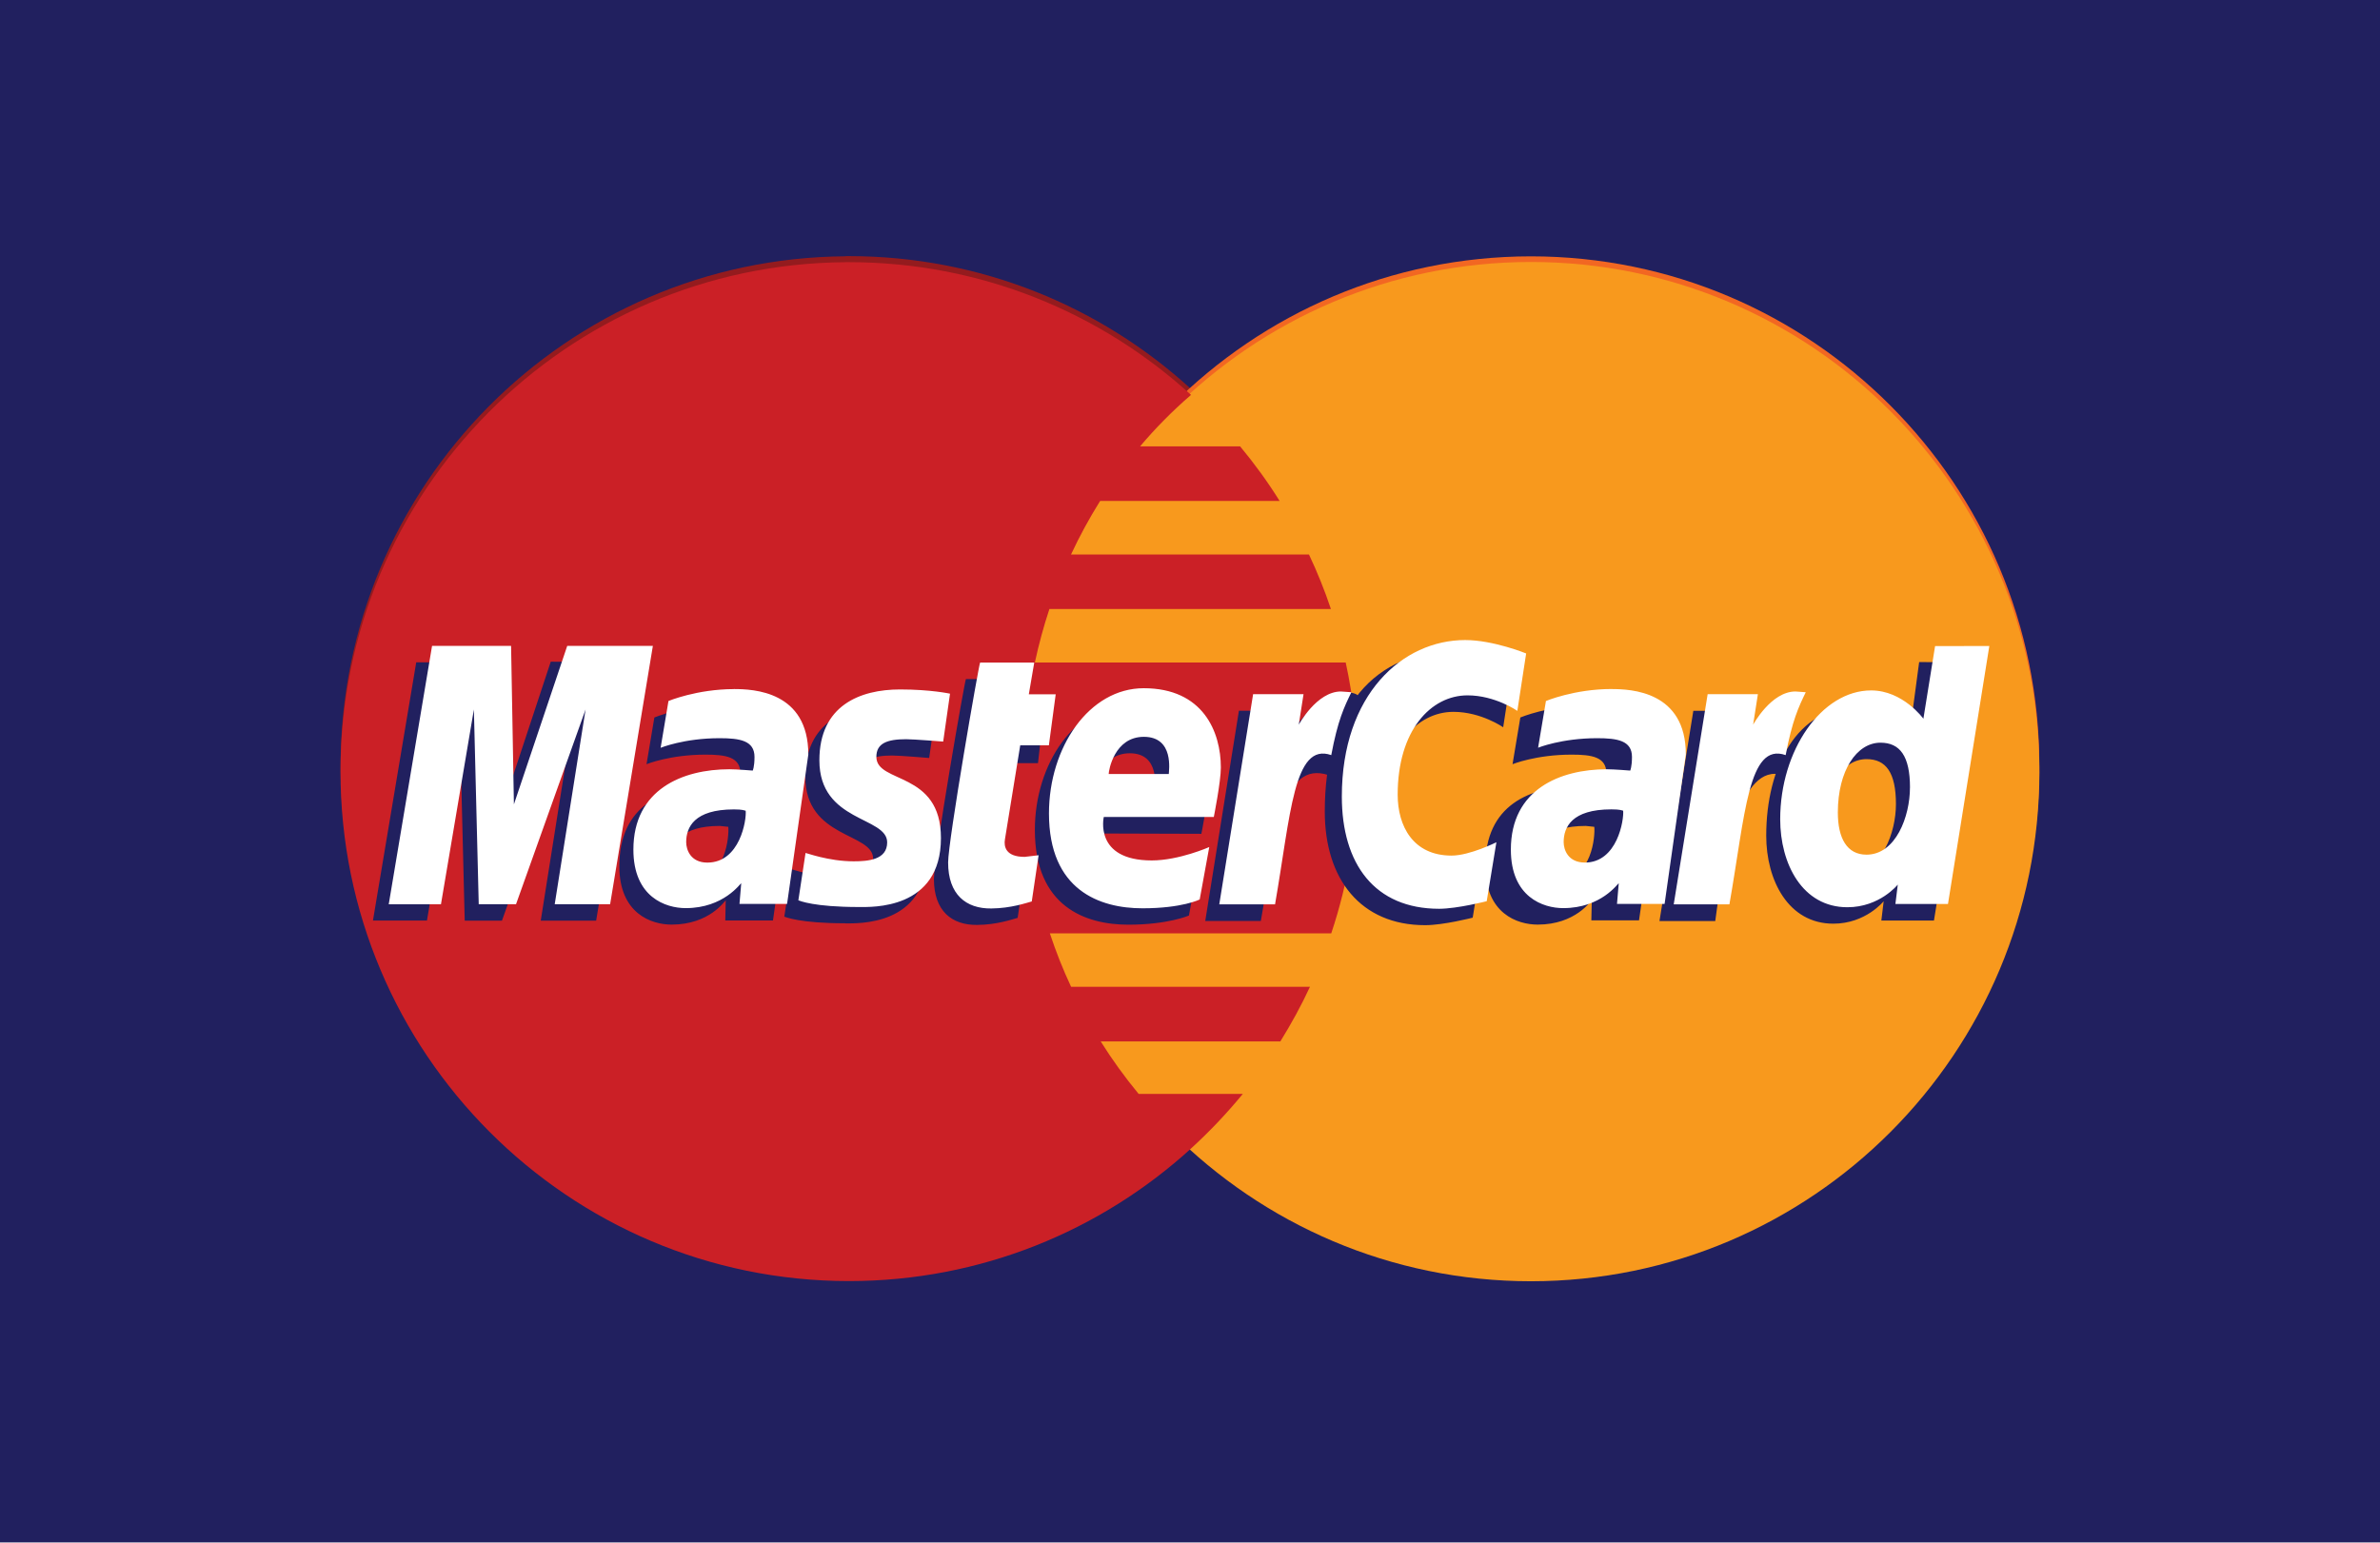
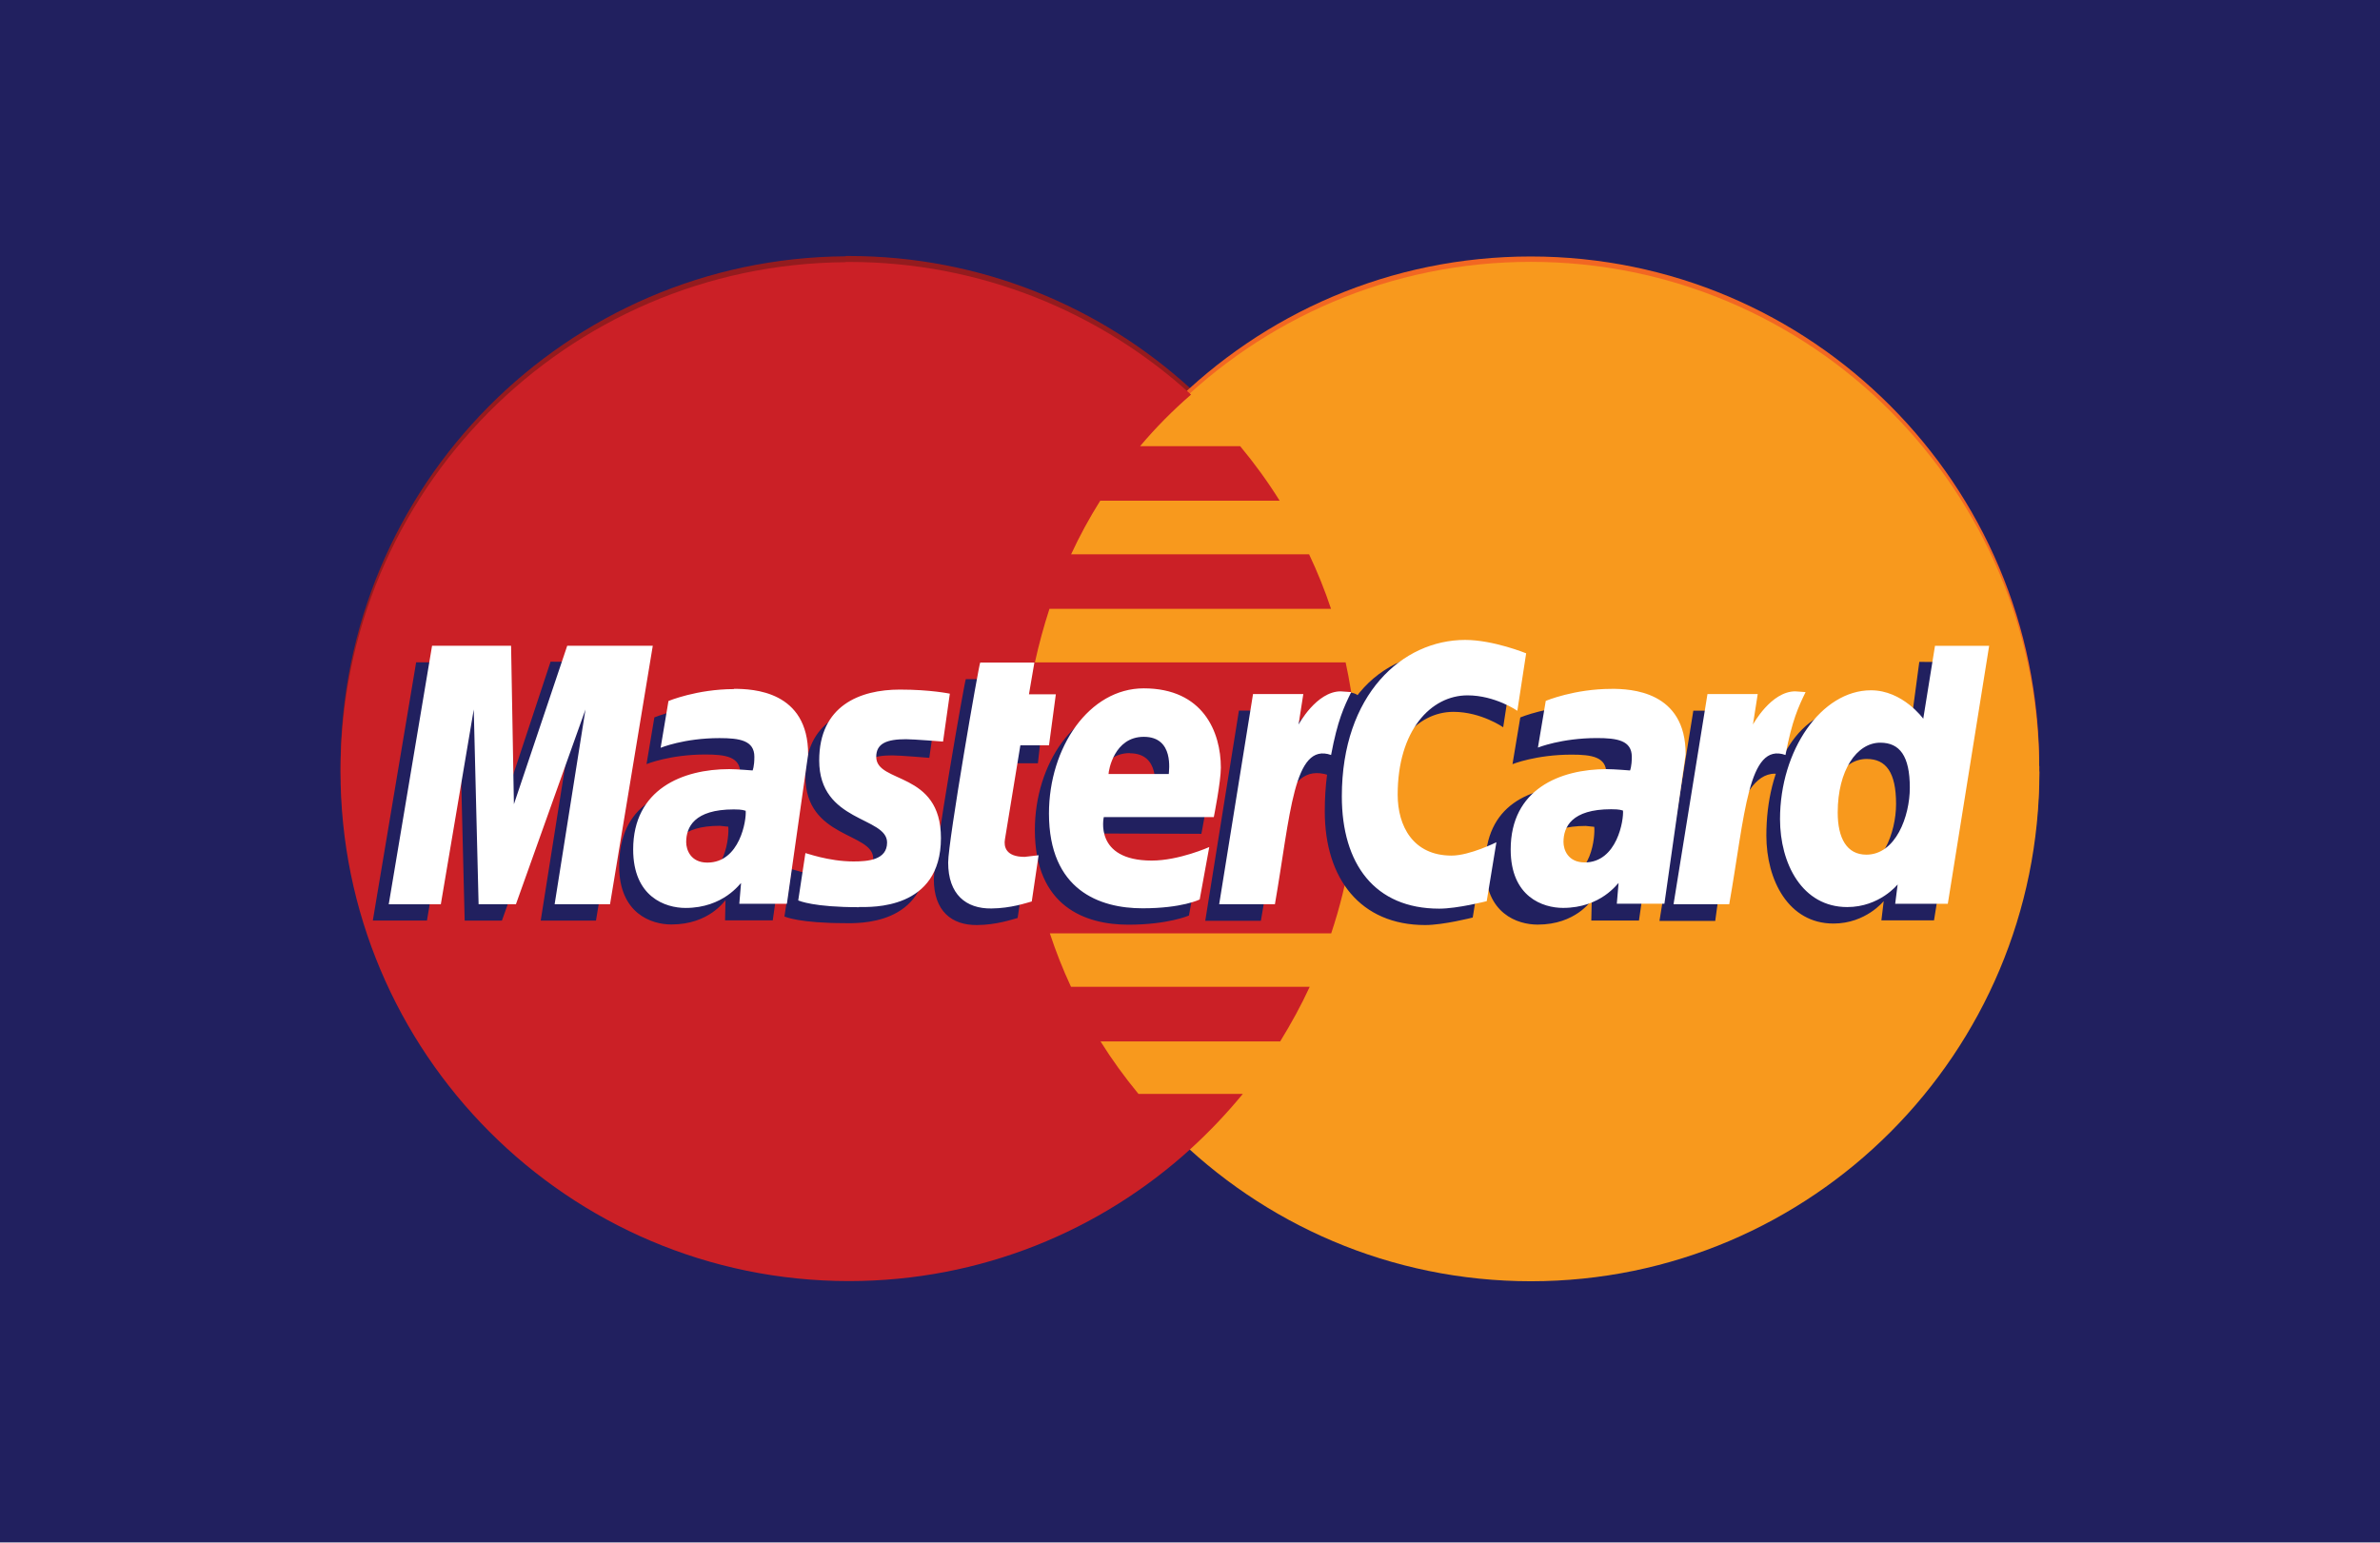
<svg xmlns="http://www.w3.org/2000/svg" width="54" height="35">
  <path fill="#21205F" d="M0 0h54v35H0z" />
-   <path fill="#941B1E" d="M19.188 5.816c-6.334.04-11.46 5.206-11.46 11.563 0 6.38 5.168 11.56 11.535 11.56 2.988 0 5.713-1.142 7.764-3.014h-.002.003c.42-.383.81-.797 1.172-1.237h-2.364c-.316-.385-.603-.78-.86-1.192h4.076c.246-.397.474-.81.67-1.24h-5.42c-.185-.396-.345-.802-.48-1.213h6.384c.386-1.152.594-2.385.594-3.667 0-.85-.09-1.677-.265-2.476H23.48c.088-.41.198-.815.33-1.214h6.387c-.142-.425-.308-.838-.498-1.24H24.3c.194-.415.415-.82.66-1.213h4.073c-.27-.433-.57-.846-.896-1.238h-2.27c.35-.415.736-.805 1.156-1.168-2.05-1.873-4.774-3.015-7.765-3.015h-.072z" />
-   <path fill="#F26722" d="M46.272 17.38c.003 6.386-5.16 11.563-11.533 11.566-6.372 0-11.537-5.174-11.54-11.56v-.005c0-6.384 5.163-11.56 11.535-11.564 6.37 0 11.537 5.174 11.537 11.56v.005z" />
-   <path fill="#F8991D" d="M46.272 17.51c.003 6.384-5.16 11.56-11.533 11.564-6.372 0-11.537-5.174-11.54-11.558v-.007c0-6.385 5.163-11.563 11.535-11.564 6.37 0 11.537 5.172 11.537 11.56v.003z" />
-   <path fill="#CB2026" d="M19.188 5.95c-6.334.04-11.462 5.204-11.462 11.56 0 6.38 5.17 11.56 11.536 11.56 2.988 0 5.713-1.14 7.764-3.01l-.002-.002h.003c.42-.383.81-.796 1.172-1.236h-2.365c-.316-.383-.603-.78-.86-1.19h4.076c.247-.4.475-.813.672-1.24h-5.42c-.186-.396-.346-.803-.482-1.213h6.385c.386-1.153.594-2.387.594-3.67 0-.848-.092-1.676-.266-2.475H23.48c.088-.41.198-.816.33-1.215h6.387c-.142-.424-.308-.836-.498-1.237H24.3c.194-.418.415-.823.66-1.215h4.073c-.27-.433-.57-.846-.896-1.238h-2.27c.35-.415.736-.805 1.156-1.168-2.05-1.87-4.774-3.012-7.765-3.012h-.072z" />
-   <path d="M23.09 20.826l.155-1.045-.316.036c-.43 0-.483-.228-.448-.395l.42-2.104h.65l.134-1.188h-.612l.125-.72h-1.282c-.027.026-.726 4.048-.726 4.538 0 .725.407 1.047.98 1.04.446-.002.796-.127.92-.16zm.39-1.993c0 1.74 1.146 2.15 2.122 2.15.9 0 1.374-.208 1.374-.208l.216-1.188s-.76.31-1.38.31c-1.318 0-1.088-.984-1.088-.984l2.534.008s.16-.797.16-1.123c0-.81-.44-1.805-1.788-1.805-1.235 0-2.15 1.333-2.15 2.84zm2.154-1.74c.693 0 .566.782.566.846h-1.365c0-.082.13-.846.8-.846zm7.78 3.733l.218-1.343s-.603.305-1.016.305c-.873 0-1.223-.668-1.223-1.385 0-1.453.75-2.25 1.585-2.25.626 0 1.128.35 1.128.35l.2-1.304s-.592-.43-1.23-.433c-1.92-.008-3.018 1.333-3.018 3.648 0 1.533.812 2.58 2.278 2.58.415 0 1.077-.17 1.077-.17zm-17.08-4.817c-.84 0-1.487.272-1.487.272l-.178 1.06s.532-.217 1.337-.217c.458 0 .793.05.793.426 0 .225-.04.31-.04.31s-.362-.03-.53-.03c-1.198 0-2.177.453-2.177 1.824 0 1.08.73 1.327 1.186 1.327.865 0 1.21-.547 1.228-.55l-.01.456h1.082l.482-3.39c0-1.44-1.25-1.487-1.687-1.487zm.19 2.754c.022.206-.055 1.184-.794 1.184-.382 0-.48-.292-.48-.465 0-.337.183-.74 1.082-.74l.19.02zm2.647 2.19c.278 0 1.86.07 1.86-1.565 0-1.53-1.465-1.228-1.465-1.842 0-.306.24-.402.676-.402.174 0 .84.056.84.056l.155-1.087s-.432-.097-1.133-.097c-.91 0-1.832.363-1.832 1.608 0 1.41 1.538 1.266 1.538 1.86 0 .397-.43.43-.76.43-.573 0-1.09-.198-1.09-.187l-.165 1.074c.03.008.348.15 1.378.15zm24.373-5.93l-.222 1.66s-.462-.64-1.186-.64c-1.36 0-2.062 1.358-2.062 2.92 0 1.01.5 1.997 1.523 1.997.735 0 1.142-.51 1.142-.51l-.053.438h1.194l.94-5.855-1.275-.01zm-.527 3.223c0 .65-.322 1.52-.986 1.52-.443 0-.65-.372-.65-.956 0-.955.43-1.584.968-1.584.442 0 .668.305.668 1.02zm-33.33 2.645l.747-4.42.11 4.42h.845l1.58-4.42-.7 4.42h1.257l.97-5.86-2-.016-1.187 3.59-.032-3.576H9.444l-.982 5.86h1.223v.002zm18.92.008c.36-2.037.487-3.646 1.53-3.312.15-.79.506-1.474.668-1.808 0 0-.05-.078-.372-.078-.55 0-1.286 1.12-1.286 1.12l.11-.693H28.11l-.764 4.77h1.26zm7.378-4.89c-.843 0-1.49.272-1.49.272l-.177 1.06s.534-.217 1.34-.217c.457 0 .79.05.79.426 0 .225-.04.31-.04.31s-.36-.03-.528-.03c-1.2 0-2.18.453-2.18 1.824 0 1.08.733 1.327 1.188 1.327.865 0 1.208-.547 1.228-.55l-.01.454h1.082l.483-3.39c.002-1.437-1.252-1.485-1.686-1.485zm.188 2.754c.022.206-.053 1.184-.793 1.184-.385 0-.482-.292-.482-.465 0-.337.183-.74 1.082-.74l.192.02zm2.745 2.136c.196-1.498.56-3.603 1.525-3.312.15-.79.007-.787-.315-.787-.55 0-.674.022-.674.022l.112-.692H38.42l-.768 4.77h1.265z" fill="#21205F" />
-   <path d="M23.41 20.454l.155-1.047-.317.037c-.427 0-.475-.23-.447-.397l.347-2.134h.65l.155-1.158h-.61l.123-.72h-1.228c-.027.028-.726 4.05-.726 4.537 0 .726.406 1.05.98 1.043.448-.004.798-.128.92-.16zm.39-1.996c0 1.74 1.146 2.153 2.123 2.153.9 0 1.297-.2 1.297-.2l.217-1.19s-.686.304-1.305.304c-1.32 0-1.088-.986-1.088-.986h2.496s.16-.798.16-1.122c0-.81-.402-1.8-1.75-1.8-1.235 0-2.15 1.335-2.15 2.842zm2.154-1.738c.693 0 .565.78.565.844h-1.364c0-.08.128-.844.798-.844zm7.778 3.732l.22-1.34s-.604.303-1.017.303c-.873 0-1.223-.668-1.223-1.383 0-1.455.752-2.253 1.585-2.253.627 0 1.13.352 1.13.352l.2-1.303s-.744-.304-1.384-.304c-1.42 0-2.798 1.232-2.798 3.55 0 1.532.744 2.548 2.21 2.548.417-.002 1.077-.172 1.077-.172zm-17.077-4.815c-.842 0-1.488.27-1.488.27l-.178 1.062s.532-.218 1.337-.218c.458 0 .793.053.793.425 0 .226-.04.31-.04.31s-.362-.03-.53-.03c-1.06 0-2.178.455-2.178 1.823 0 1.08.732 1.328 1.187 1.328.865 0 1.24-.563 1.26-.565l-.04.47h1.08l.482-3.39c0-1.44-1.25-1.486-1.687-1.486zm.264 2.76c.022.207-.13 1.177-.87 1.177-.38 0-.48-.293-.48-.464 0-.338.183-.743 1.082-.743.208 0 .232.024.267.03zm2.57 2.185c.278 0 1.86.07 1.86-1.565 0-1.53-1.465-1.228-1.465-1.843 0-.305.24-.4.676-.4.173 0 .84.054.84.054l.155-1.087s-.432-.096-1.134-.096c-.908 0-1.83.364-1.83 1.608 0 1.41 1.538 1.27 1.538 1.862 0 .395-.43.43-.76.43-.574 0-1.09-.197-1.092-.19l-.163 1.075c.03.01.348.152 1.378.152zm24.416-5.92l-.265 1.647s-.463-.642-1.185-.642c-1.126 0-2.064 1.36-2.064 2.923 0 1.01.502 1.997 1.524 1.997.735 0 1.144-.514 1.144-.514l-.054.44h1.193l.938-5.854-1.23.002zm-.57 3.212c0 .65-.32 1.52-.986 1.52-.443 0-.65-.373-.65-.957 0-.954.43-1.584.967-1.584.442 0 .67.303.67 1.02zm-33.33 2.645l.747-4.42.11 4.42h.846l1.578-4.42-.7 4.42h1.257l.97-5.863H12.87l-1.21 3.596-.064-3.596H9.803L8.82 20.52h1.185zm18.924.006c.356-2.038.423-3.69 1.276-3.39.148-.788.293-1.093.457-1.427l-.237-.017c-.55 0-.957.753-.957.753l.108-.692h-1.144l-.768 4.77h1.264zm7.637-4.89c-.843 0-1.49.272-1.49.272l-.178 1.06s.534-.216 1.337-.216c.46 0 .793.053.793.425 0 .226-.04.31-.04.31s-.362-.03-.528-.03c-1.062 0-2.18.455-2.18 1.823 0 1.08.734 1.328 1.188 1.328.866 0 1.24-.563 1.26-.565l-.04.47h1.08l.482-3.39c.002-1.44-1.25-1.486-1.685-1.486zm.262 2.76c.02.208-.13 1.178-.868 1.178-.384 0-.482-.293-.482-.464 0-.338.183-.743 1.082-.743.21 0 .233.024.267.03zm2.41 2.13c.36-2.038.426-3.69 1.277-3.39.15-.788.294-1.093.456-1.427l-.234-.017c-.552 0-.96.753-.96.753l.108-.692h-1.14l-.77 4.77h1.263z" fill="#fff" />
+   <path fill="#941B1E" d="M19.188 5.816c-6.334.04-11.46 5.206-11.46 11.563 0 6.38 5.168 11.56 11.535 11.56 2.988 0 5.713-1.145 7.764-3.017h-.002.003c.42-.383.81-.797 1.172-1.237h-2.364c-.316-.385-.603-.78-.86-1.192h4.076c.246-.397.474-.81.67-1.24h-5.42c-.185-.396-.345-.802-.48-1.213h6.384c.386-1.15.594-2.384.594-3.666 0-.85-.09-1.677-.265-2.476H23.48c.088-.41.198-.816.33-1.215h6.387c-.142-.425-.308-.838-.498-1.24h-5.4c.192-.415.413-.82.66-1.213h4.07c-.27-.433-.57-.846-.895-1.238h-2.27c.35-.415.736-.805 1.156-1.168-2.05-1.873-4.773-3.015-7.764-3.015h-.072z" />
+   <path fill="#F26722" d="M46.272 17.38c.003 6.386-5.16 11.563-11.533 11.566-6.375 0-11.54-5.174-11.54-11.56v-.005C23.2 11 28.36 5.82 34.73 5.82c6.37 0 11.537 5.174 11.537 11.56v.005z" />
+   <path fill="#F8991D" d="M46.272 17.51c.003 6.384-5.16 11.56-11.533 11.564-6.375 0-11.54-5.174-11.54-11.558v-.007c0-6.388 5.16-11.566 11.532-11.567 6.37 0 11.537 5.172 11.537 11.56v.003z" />
+   <path fill="#CB2026" d="M19.188 5.95c-6.334.04-11.462 5.204-11.462 11.56 0 6.38 5.17 11.56 11.536 11.56 2.988 0 5.713-1.14 7.764-3.01l-.002-.002h.003c.42-.383.81-.796 1.172-1.236H25.83c-.316-.383-.603-.78-.86-1.19h4.076c.246-.4.474-.813.67-1.24H24.3c-.185-.396-.345-.803-.48-1.213h6.384c.386-1.156.594-2.39.594-3.67 0-.85-.093-1.68-.267-2.478h-7.05c.09-.41.2-.816.33-1.215H30.2c-.142-.425-.308-.837-.498-1.238h-5.4c.193-.42.414-.824.66-1.216h4.072c-.27-.433-.57-.846-.896-1.238h-2.27c.35-.416.736-.806 1.156-1.17-2.05-1.87-4.774-3.01-7.765-3.01h-.072z" />
+   <path d="M23.09 20.826l.155-1.045-.316.04c-.43 0-.486-.23-.45-.396l.42-2.104h.65l.133-1.19h-.612l.126-.72h-1.282c-.027.027-.726 4.05-.726 4.54 0 .724.406 1.046.98 1.04.445-.003.795-.128.92-.16zm.39-1.993c0 1.74 1.146 2.15 2.122 2.15.9 0 1.374-.208 1.374-.208l.216-1.188s-.76.31-1.38.31c-1.318 0-1.088-.984-1.088-.984l2.534.008s.16-.794.16-1.12c0-.81-.44-1.805-1.788-1.805-1.235 0-2.15 1.333-2.15 2.84zm2.154-1.74c.693 0 .566.782.566.846h-1.365c0-.085.13-.85.8-.85zm7.78 3.733l.218-1.343s-.603.305-1.016.305c-.873 0-1.223-.668-1.223-1.385 0-1.453.75-2.25 1.585-2.25.626 0 1.128.35 1.128.35l.2-1.304s-.592-.43-1.23-.436c-1.92-.008-3.018 1.333-3.018 3.648 0 1.533.812 2.58 2.278 2.58.415 0 1.077-.17 1.077-.17zm-17.08-4.817c-.84 0-1.487.27-1.487.27l-.178 1.06s.53-.218 1.334-.218c.458 0 .793.05.793.426 0 .224-.04.31-.04.31s-.363-.03-.53-.03c-1.2 0-2.178.452-2.178 1.823 0 1.08.73 1.328 1.185 1.328.865 0 1.21-.546 1.228-.55l-.01.457h1.082l.482-3.39c0-1.44-1.25-1.487-1.687-1.487zm.19 2.75c.022.207-.055 1.185-.794 1.185-.382 0-.48-.292-.48-.465 0-.336.183-.74 1.082-.74l.19.02zm2.647 2.19c.28 0 1.86.07 1.86-1.564 0-1.53-1.462-1.228-1.462-1.842 0-.306.24-.402.676-.402.174 0 .84.056.84.056l.155-1.088s-.433-.097-1.134-.097c-.91 0-1.832.363-1.832 1.608 0 1.41 1.538 1.267 1.538 1.86 0 .398-.43.43-.76.43-.572 0-1.09-.197-1.09-.186l-.164 1.074c.03.01.348.15 1.378.15zm24.376-5.93l-.222 1.66s-.462-.64-1.186-.64c-1.36 0-2.062 1.36-2.062 2.92 0 1.01.5 1.998 1.523 1.998.734 0 1.14-.51 1.14-.51l-.053.437h1.194l.94-5.855-1.274-.01zm-.527 3.224c0 .65-.323 1.52-.987 1.52-.442 0-.65-.372-.65-.956 0-.956.43-1.585.97-1.585.44 0 .667.305.667 1.02zM9.687 20.89l.746-4.42.11 4.42h.845l1.58-4.42-.7 4.42h1.254l.97-5.86-2-.015-1.187 3.59-.033-3.576h-1.83l-.983 5.86h1.224zm18.92.01c.36-2.038.486-3.647 1.53-3.313.15-.79.505-1.474.667-1.808 0 0-.05-.08-.372-.08-.55 0-1.286 1.12-1.286 1.12l.11-.694H28.11l-.764 4.77h1.26zm7.377-4.89c-.843 0-1.49.27-1.49.27l-.177 1.06s.534-.216 1.34-.216c.457 0 .79.05.79.426 0 .225-.04.31-.04.31s-.36-.03-.528-.03c-1.2 0-2.18.453-2.18 1.824 0 1.08.733 1.327 1.188 1.327.865 0 1.208-.544 1.228-.55l-.01.457h1.082l.483-3.39c.005-1.437-1.25-1.485-1.683-1.485zm.188 2.753c.022.206-.053 1.184-.793 1.184-.385 0-.482-.292-.482-.465 0-.337.183-.74 1.082-.74l.192.02zm2.745 2.136c.196-1.5.56-3.606 1.525-3.315.15-.79.007-.787-.315-.787-.55 0-.674.02-.674.02l.112-.69H38.42l-.768 4.77h1.265z" fill="#21205F" />
+   <path d="M23.41 20.454l.155-1.047-.317.037c-.427 0-.475-.23-.447-.397l.35-2.134h.65l.155-1.158h-.61l.123-.72H22.24c-.028.028-.727 4.05-.727 4.537 0 .726.406 1.05.98 1.043.448-.004.798-.128.92-.16zm.39-1.996c0 1.74 1.146 2.153 2.123 2.153.9 0 1.297-.2 1.297-.2l.217-1.19s-.686.307-1.305.307c-1.32 0-1.088-.986-1.088-.986h2.496s.16-.8.16-1.122c0-.81-.402-1.8-1.75-1.8-1.235 0-2.15 1.335-2.15 2.842zm2.154-1.738c.693 0 .565.78.565.844h-1.367c0-.08.128-.844.798-.844zm7.778 3.732l.22-1.34s-.604.303-1.017.303c-.873 0-1.223-.668-1.223-1.383 0-1.455.752-2.253 1.585-2.253.627 0 1.13.35 1.13.35l.2-1.304s-.744-.304-1.384-.304c-1.42 0-2.798 1.232-2.798 3.55 0 1.532.744 2.548 2.21 2.548.417 0 1.077-.17 1.077-.17zm-17.077-4.815c-.842 0-1.488.27-1.488.27l-.178 1.062s.53-.22 1.334-.22c.458 0 .793.052.793.424 0 .226-.04.31-.04.31s-.363-.03-.53-.03c-1.06 0-2.18.455-2.18 1.823 0 1.08.733 1.327 1.188 1.327.865 0 1.24-.563 1.26-.565l-.04.47h1.08l.482-3.39c0-1.44-1.25-1.487-1.687-1.487zm.264 2.76c.02.207-.13 1.177-.87 1.177-.38 0-.48-.293-.48-.464 0-.338.18-.743 1.08-.743.21 0 .23.024.266.03zm2.57 2.185c.275 0 1.86.07 1.86-1.565 0-1.53-1.468-1.228-1.468-1.843 0-.305.24-.4.676-.4.172 0 .84.054.84.054l.154-1.087s-.432-.093-1.134-.093c-.907 0-1.83.364-1.83 1.608 0 1.41 1.54 1.27 1.54 1.862 0 .395-.43.43-.76.43-.575 0-1.09-.197-1.093-.19l-.163 1.075c.03.01.348.153 1.378.153zm24.413-5.92l-.265 1.647s-.464-.645-1.186-.645c-1.126 0-2.064 1.36-2.064 2.923 0 1.01.503 1.996 1.525 1.996.735 0 1.144-.514 1.144-.514l-.056.44h1.194l.938-5.854h-1.23zm-.57 3.212c0 .65-.32 1.52-.986 1.52-.444 0-.65-.373-.65-.957 0-.954.43-1.584.966-1.584.442 0 .67.303.67 1.02zm-33.33 2.645l.747-4.42.11 4.42h.847l1.578-4.42-.7 4.42h1.257l.97-5.866H12.87l-1.21 3.596-.064-3.595H9.803L8.82 20.52h1.185zm18.924.003c.355-2.038.422-3.69 1.275-3.39.148-.788.293-1.093.457-1.427l-.238-.017c-.55 0-.957.753-.957.753l.108-.692H28.43l-.768 4.77h1.264zm7.636-4.89c-.843 0-1.49.272-1.49.272l-.178 1.06s.534-.216 1.337-.216c.46 0 .793.053.793.425 0 .226-.04.31-.04.31s-.362-.03-.528-.03c-1.062 0-2.18.455-2.18 1.823 0 1.08.734 1.326 1.188 1.326.866 0 1.24-.563 1.26-.565l-.04.47h1.08l.482-3.39c.002-1.44-1.25-1.486-1.685-1.486zm.262 2.76c.02.208-.13 1.178-.868 1.178-.384 0-.482-.292-.482-.463 0-.34.183-.744 1.082-.744.21 0 .233.024.267.03zm2.41 2.13c.36-2.038.426-3.69 1.277-3.39.15-.788.294-1.093.456-1.427l-.234-.017c-.552 0-.96.753-.96.753l.108-.692h-1.14l-.77 4.77h1.263z" fill="#fff" />
</svg>
